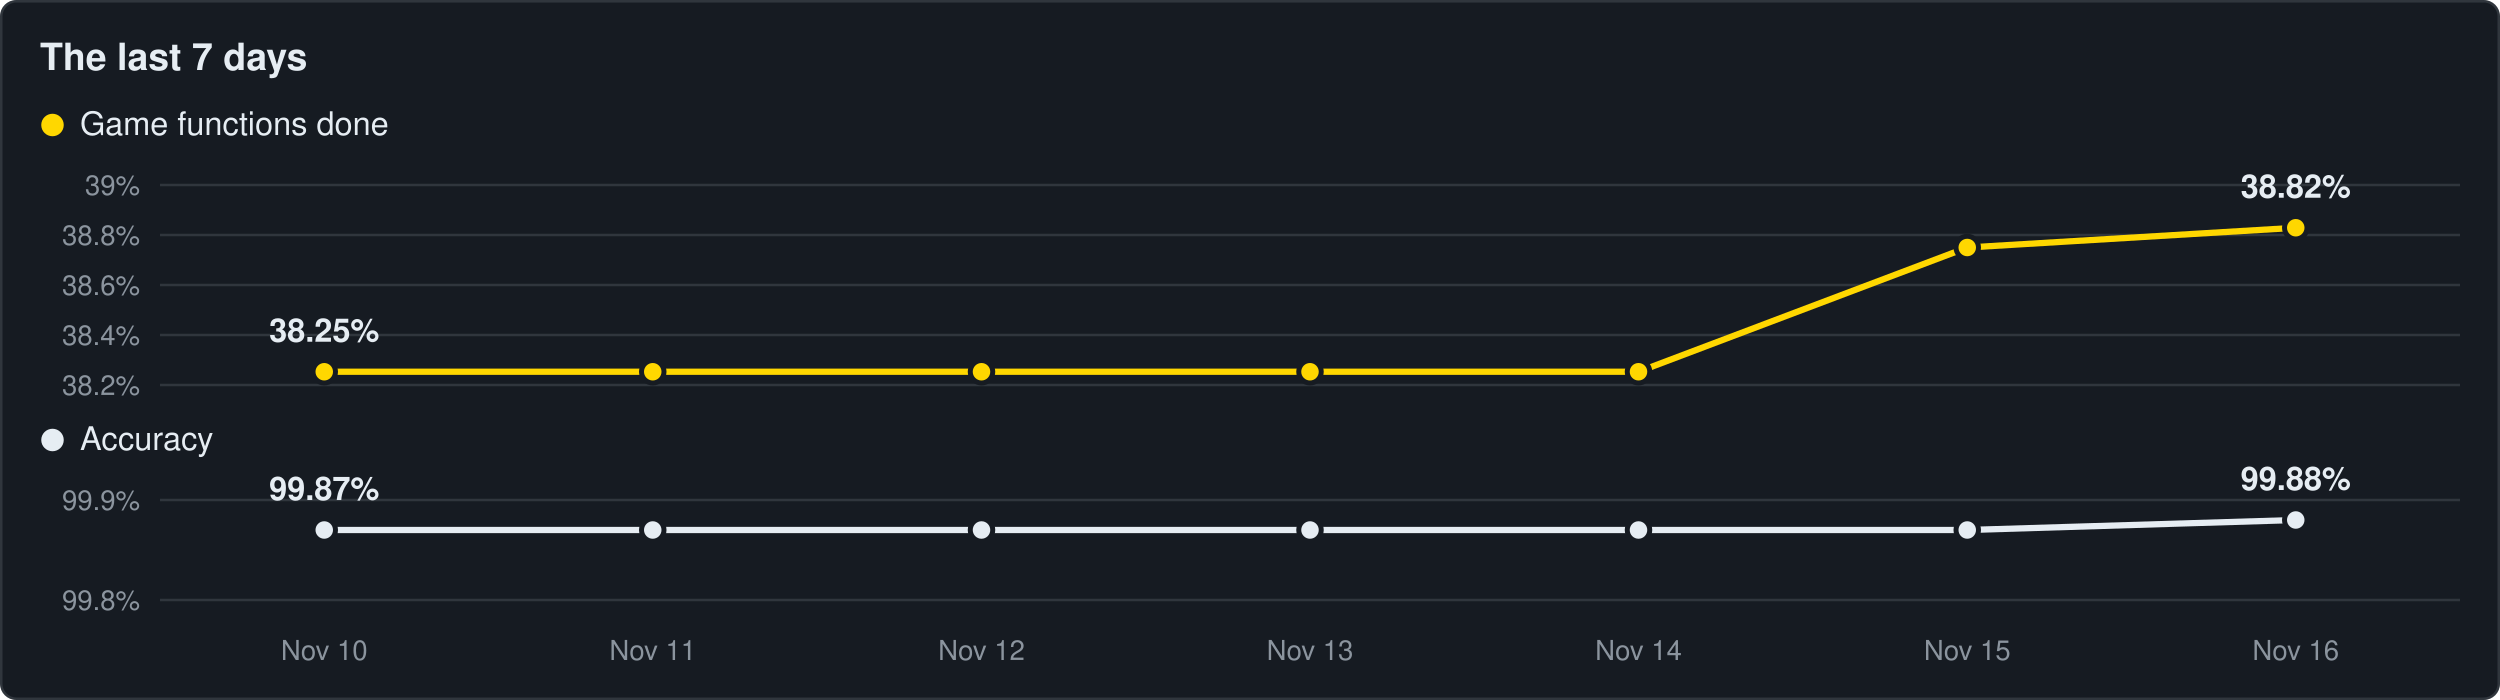
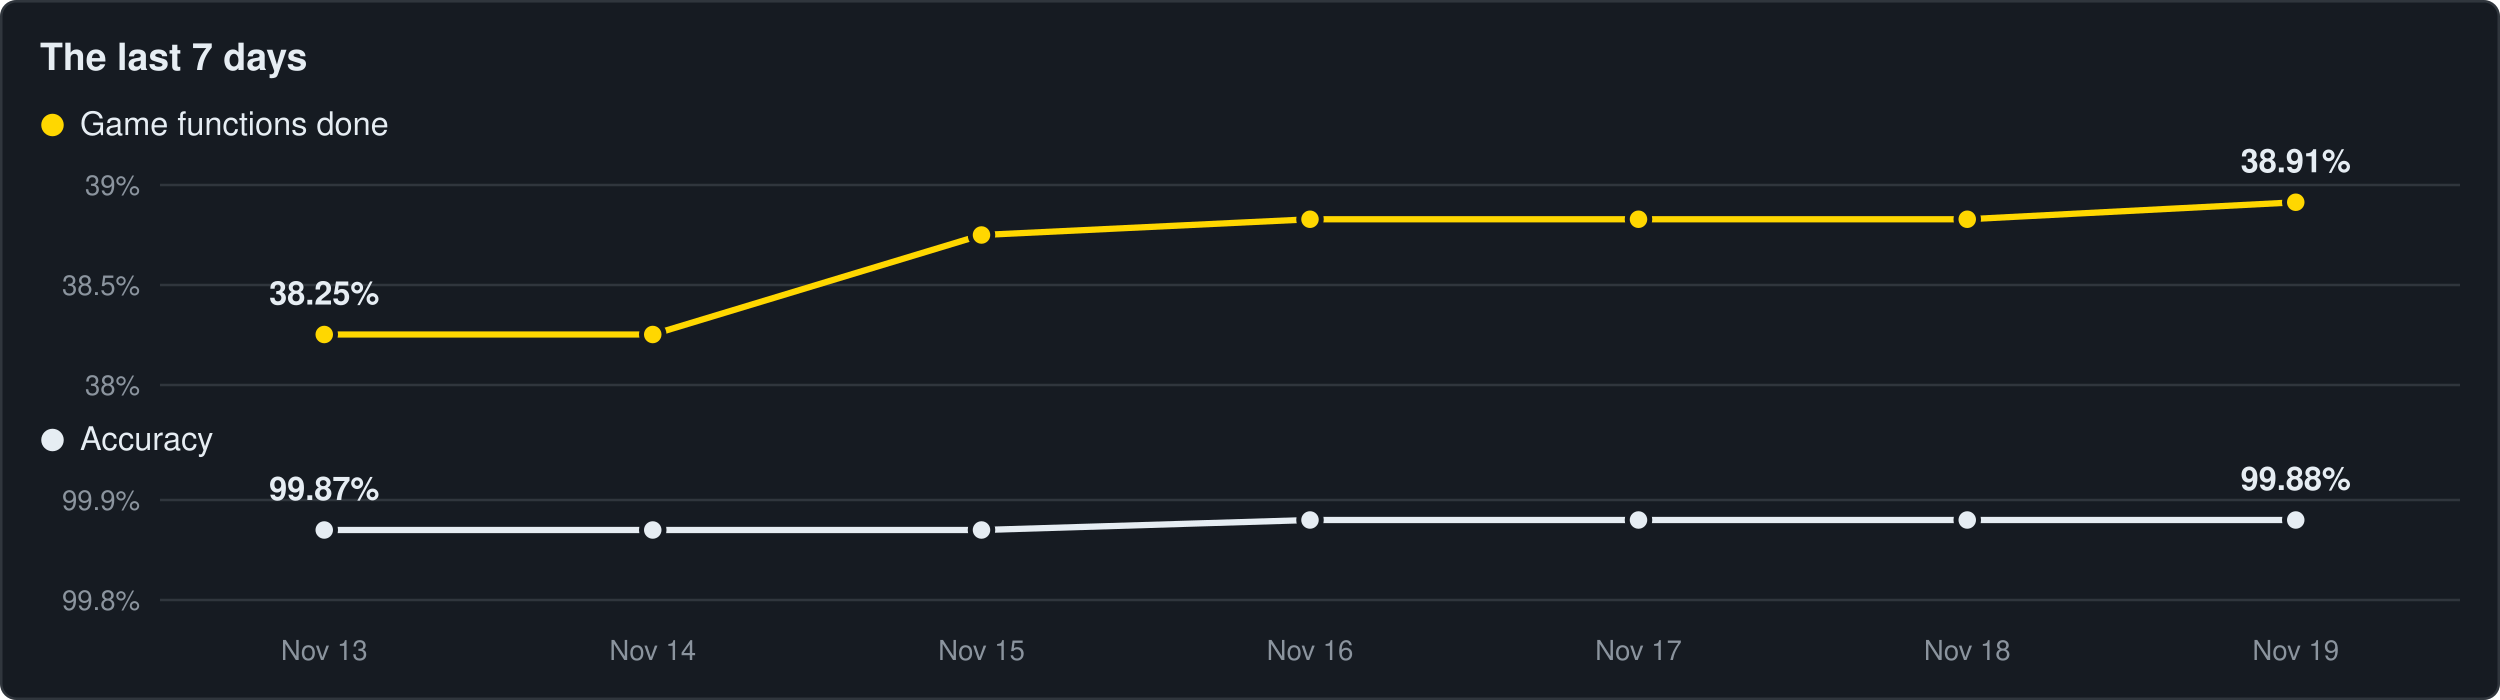
<svg xmlns="http://www.w3.org/2000/svg" viewBox="0 0 1000 280" width="1000" height="280">
  <rect x="0.5" y="0.5" width="999" height="279" rx="6" fill="#161b22" stroke="#30363d" />
  <text x="16" y="28" font-family="Segoe UI,Helvetica,Arial,sans-serif" font-size="15" font-weight="600" fill="#e6edf3">The last 7 days</text>
  <circle cx="21" cy="50" r="4.5" fill="#ffd700" />
  <text x="32" y="54" font-family="Segoe UI,Helvetica,Arial,sans-serif" font-size="13" fill="#e6edf3">Game functions done</text>
  <line x1="64" y1="154.0" x2="984" y2="154.0" stroke="#30363d" stroke-width="1" />
-   <text x="56" y="158.0" text-anchor="end" font-family="Segoe UI,Helvetica,Arial,sans-serif" font-size="11" fill="#8b949e">38.2%</text>
-   <line x1="64" y1="134.0" x2="984" y2="134.0" stroke="#30363d" stroke-width="1" />
-   <text x="56" y="138.0" text-anchor="end" font-family="Segoe UI,Helvetica,Arial,sans-serif" font-size="11" fill="#8b949e">38.4%</text>
+   <text x="56" y="158.0" text-anchor="end" font-family="Segoe UI,Helvetica,Arial,sans-serif" font-size="11" fill="#8b949e">38%</text>
  <line x1="64" y1="114.0" x2="984" y2="114.0" stroke="#30363d" stroke-width="1" />
-   <text x="56" y="118.0" text-anchor="end" font-family="Segoe UI,Helvetica,Arial,sans-serif" font-size="11" fill="#8b949e">38.6%</text>
-   <line x1="64" y1="94.0" x2="984" y2="94.0" stroke="#30363d" stroke-width="1" />
-   <text x="56" y="98.0" text-anchor="end" font-family="Segoe UI,Helvetica,Arial,sans-serif" font-size="11" fill="#8b949e">38.8%</text>
+   <text x="56" y="118.0" text-anchor="end" font-family="Segoe UI,Helvetica,Arial,sans-serif" font-size="11" fill="#8b949e">38.5%</text>
  <line x1="64" y1="74.0" x2="984" y2="74.0" stroke="#30363d" stroke-width="1" />
  <text x="56" y="78.0" text-anchor="end" font-family="Segoe UI,Helvetica,Arial,sans-serif" font-size="11" fill="#8b949e">39%</text>
-   <polyline points="129.7,148.7 261.1,148.7 392.6,148.7 524.0,148.7 655.4,148.7 786.9,99.0 918.3,91.1" fill="none" stroke="#ffd700" stroke-width="2.5" stroke-linejoin="round" />
-   <circle cx="129.7" cy="148.7" r="4.5" fill="#ffd700" stroke="#161b22" stroke-width="2" />
-   <circle cx="261.1" cy="148.7" r="4.5" fill="#ffd700" stroke="#161b22" stroke-width="2" />
-   <circle cx="392.6" cy="148.7" r="4.5" fill="#ffd700" stroke="#161b22" stroke-width="2" />
-   <circle cx="524.0" cy="148.7" r="4.5" fill="#ffd700" stroke="#161b22" stroke-width="2" />
-   <circle cx="655.4" cy="148.7" r="4.5" fill="#ffd700" stroke="#161b22" stroke-width="2" />
-   <circle cx="786.9" cy="99.0" r="4.5" fill="#ffd700" stroke="#161b22" stroke-width="2" />
-   <circle cx="918.3" cy="91.1" r="4.5" fill="#ffd700" stroke="#161b22" stroke-width="2" />
-   <text x="129.7" y="136.7" text-anchor="middle" font-family="Segoe UI,Helvetica,Arial,sans-serif" font-size="13" font-weight="600" fill="#e6edf3">38.25%</text>
-   <text x="918.3" y="79.1" text-anchor="middle" font-family="Segoe UI,Helvetica,Arial,sans-serif" font-size="13" font-weight="600" fill="#e6edf3">38.82%</text>
+   <polyline points="129.7,133.8 261.1,133.8 392.6,94.0 524.0,87.7 655.4,87.7 786.9,87.7 918.3,80.9" fill="none" stroke="#ffd700" stroke-width="2.5" stroke-linejoin="round" />
+   <circle cx="129.7" cy="133.8" r="4.5" fill="#ffd700" stroke="#161b22" stroke-width="2" />
+   <circle cx="261.1" cy="133.8" r="4.5" fill="#ffd700" stroke="#161b22" stroke-width="2" />
+   <circle cx="392.6" cy="94.0" r="4.5" fill="#ffd700" stroke="#161b22" stroke-width="2" />
+   <circle cx="524.0" cy="87.7" r="4.5" fill="#ffd700" stroke="#161b22" stroke-width="2" />
+   <circle cx="655.4" cy="87.7" r="4.5" fill="#ffd700" stroke="#161b22" stroke-width="2" />
+   <circle cx="786.9" cy="87.7" r="4.5" fill="#ffd700" stroke="#161b22" stroke-width="2" />
+   <circle cx="918.3" cy="80.9" r="4.5" fill="#ffd700" stroke="#161b22" stroke-width="2" />
+   <text x="129.7" y="121.8" text-anchor="middle" font-family="Segoe UI,Helvetica,Arial,sans-serif" font-size="13" font-weight="600" fill="#e6edf3">38.25%</text>
+   <text x="918.3" y="68.9" text-anchor="middle" font-family="Segoe UI,Helvetica,Arial,sans-serif" font-size="13" font-weight="600" fill="#e6edf3">38.91%</text>
  <circle cx="21" cy="176" r="4.5" fill="#e6edf3" />
  <text x="32" y="180" font-family="Segoe UI,Helvetica,Arial,sans-serif" font-size="13" fill="#e6edf3">Accuracy</text>
  <line x1="64" y1="240.0" x2="984" y2="240.0" stroke="#30363d" stroke-width="1" />
  <text x="56" y="244.0" text-anchor="end" font-family="Segoe UI,Helvetica,Arial,sans-serif" font-size="11" fill="#8b949e">99.8%</text>
  <line x1="64" y1="200.0" x2="984" y2="200.0" stroke="#30363d" stroke-width="1" />
  <text x="56" y="204.0" text-anchor="end" font-family="Segoe UI,Helvetica,Arial,sans-serif" font-size="11" fill="#8b949e">99.9%</text>
-   <polyline points="129.7,212.0 261.1,212.0 392.6,212.0 524.0,212.0 655.4,212.0 786.9,212.0 918.3,208.0" fill="none" stroke="#e6edf3" stroke-width="2.5" stroke-linejoin="round" />
+   <polyline points="129.7,212.0 261.1,212.0 392.6,212.0 524.0,208.0 655.4,208.0 786.9,208.0 918.3,208.0" fill="none" stroke="#e6edf3" stroke-width="2.5" stroke-linejoin="round" />
  <circle cx="129.7" cy="212.0" r="4.5" fill="#e6edf3" stroke="#161b22" stroke-width="2" />
  <circle cx="261.1" cy="212.0" r="4.5" fill="#e6edf3" stroke="#161b22" stroke-width="2" />
  <circle cx="392.6" cy="212.0" r="4.5" fill="#e6edf3" stroke="#161b22" stroke-width="2" />
-   <circle cx="524.0" cy="212.0" r="4.5" fill="#e6edf3" stroke="#161b22" stroke-width="2" />
-   <circle cx="655.4" cy="212.0" r="4.5" fill="#e6edf3" stroke="#161b22" stroke-width="2" />
-   <circle cx="786.9" cy="212.0" r="4.5" fill="#e6edf3" stroke="#161b22" stroke-width="2" />
+   <circle cx="524.0" cy="208.0" r="4.5" fill="#e6edf3" stroke="#161b22" stroke-width="2" />
+   <circle cx="655.4" cy="208.0" r="4.5" fill="#e6edf3" stroke="#161b22" stroke-width="2" />
+   <circle cx="786.9" cy="208.0" r="4.5" fill="#e6edf3" stroke="#161b22" stroke-width="2" />
  <circle cx="918.3" cy="208.0" r="4.5" fill="#e6edf3" stroke="#161b22" stroke-width="2" />
  <text x="129.7" y="200.0" text-anchor="middle" font-family="Segoe UI,Helvetica,Arial,sans-serif" font-size="13" font-weight="600" fill="#e6edf3">99.87%</text>
  <text x="918.3" y="196.0" text-anchor="middle" font-family="Segoe UI,Helvetica,Arial,sans-serif" font-size="13" font-weight="600" fill="#e6edf3">99.88%</text>
-   <text x="129.7" y="264" text-anchor="middle" font-family="Segoe UI,Helvetica,Arial,sans-serif" font-size="11" fill="#8b949e">Nov 10</text>
-   <text x="261.1" y="264" text-anchor="middle" font-family="Segoe UI,Helvetica,Arial,sans-serif" font-size="11" fill="#8b949e">Nov 11</text>
-   <text x="392.6" y="264" text-anchor="middle" font-family="Segoe UI,Helvetica,Arial,sans-serif" font-size="11" fill="#8b949e">Nov 12</text>
-   <text x="524.0" y="264" text-anchor="middle" font-family="Segoe UI,Helvetica,Arial,sans-serif" font-size="11" fill="#8b949e">Nov 13</text>
-   <text x="655.4" y="264" text-anchor="middle" font-family="Segoe UI,Helvetica,Arial,sans-serif" font-size="11" fill="#8b949e">Nov 14</text>
-   <text x="786.9" y="264" text-anchor="middle" font-family="Segoe UI,Helvetica,Arial,sans-serif" font-size="11" fill="#8b949e">Nov 15</text>
-   <text x="918.3" y="264" text-anchor="middle" font-family="Segoe UI,Helvetica,Arial,sans-serif" font-size="11" fill="#8b949e">Nov 16</text>
+   <text x="129.7" y="264" text-anchor="middle" font-family="Segoe UI,Helvetica,Arial,sans-serif" font-size="11" fill="#8b949e">Nov 13</text>
+   <text x="261.1" y="264" text-anchor="middle" font-family="Segoe UI,Helvetica,Arial,sans-serif" font-size="11" fill="#8b949e">Nov 14</text>
+   <text x="392.6" y="264" text-anchor="middle" font-family="Segoe UI,Helvetica,Arial,sans-serif" font-size="11" fill="#8b949e">Nov 15</text>
+   <text x="524.0" y="264" text-anchor="middle" font-family="Segoe UI,Helvetica,Arial,sans-serif" font-size="11" fill="#8b949e">Nov 16</text>
+   <text x="655.4" y="264" text-anchor="middle" font-family="Segoe UI,Helvetica,Arial,sans-serif" font-size="11" fill="#8b949e">Nov 17</text>
+   <text x="786.9" y="264" text-anchor="middle" font-family="Segoe UI,Helvetica,Arial,sans-serif" font-size="11" fill="#8b949e">Nov 18</text>
+   <text x="918.3" y="264" text-anchor="middle" font-family="Segoe UI,Helvetica,Arial,sans-serif" font-size="11" fill="#8b949e">Nov 19</text>
</svg>
